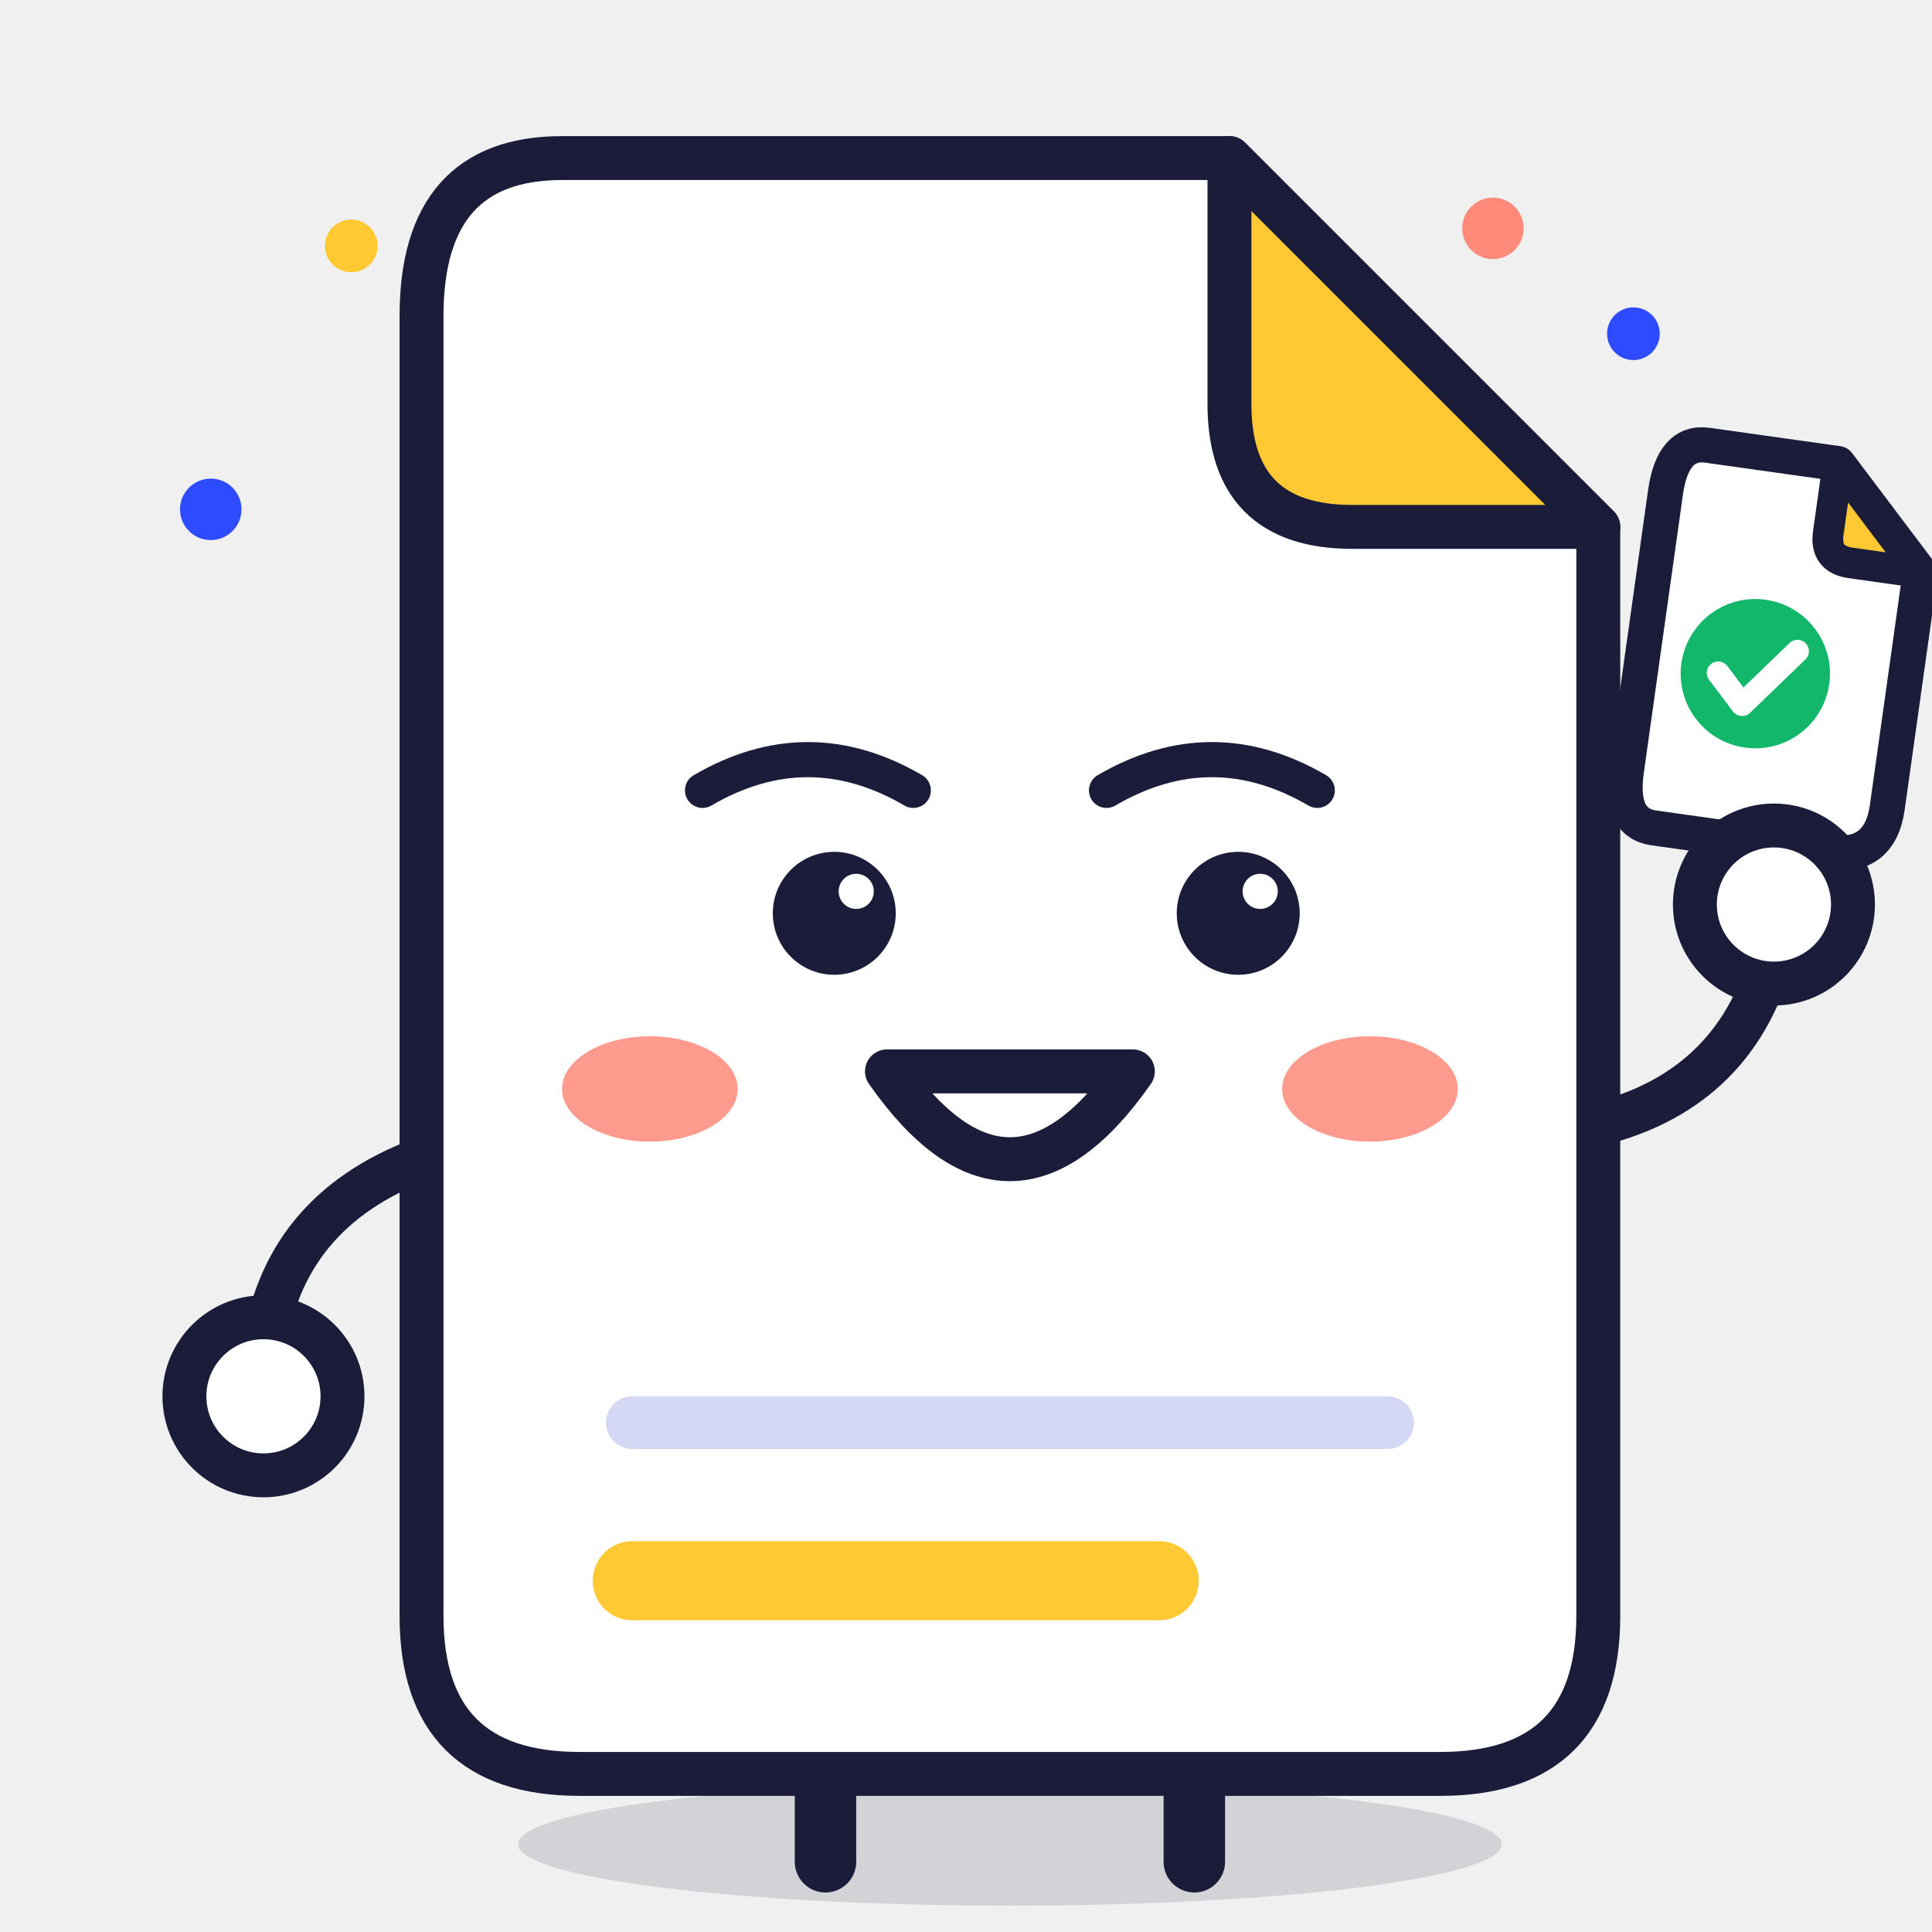
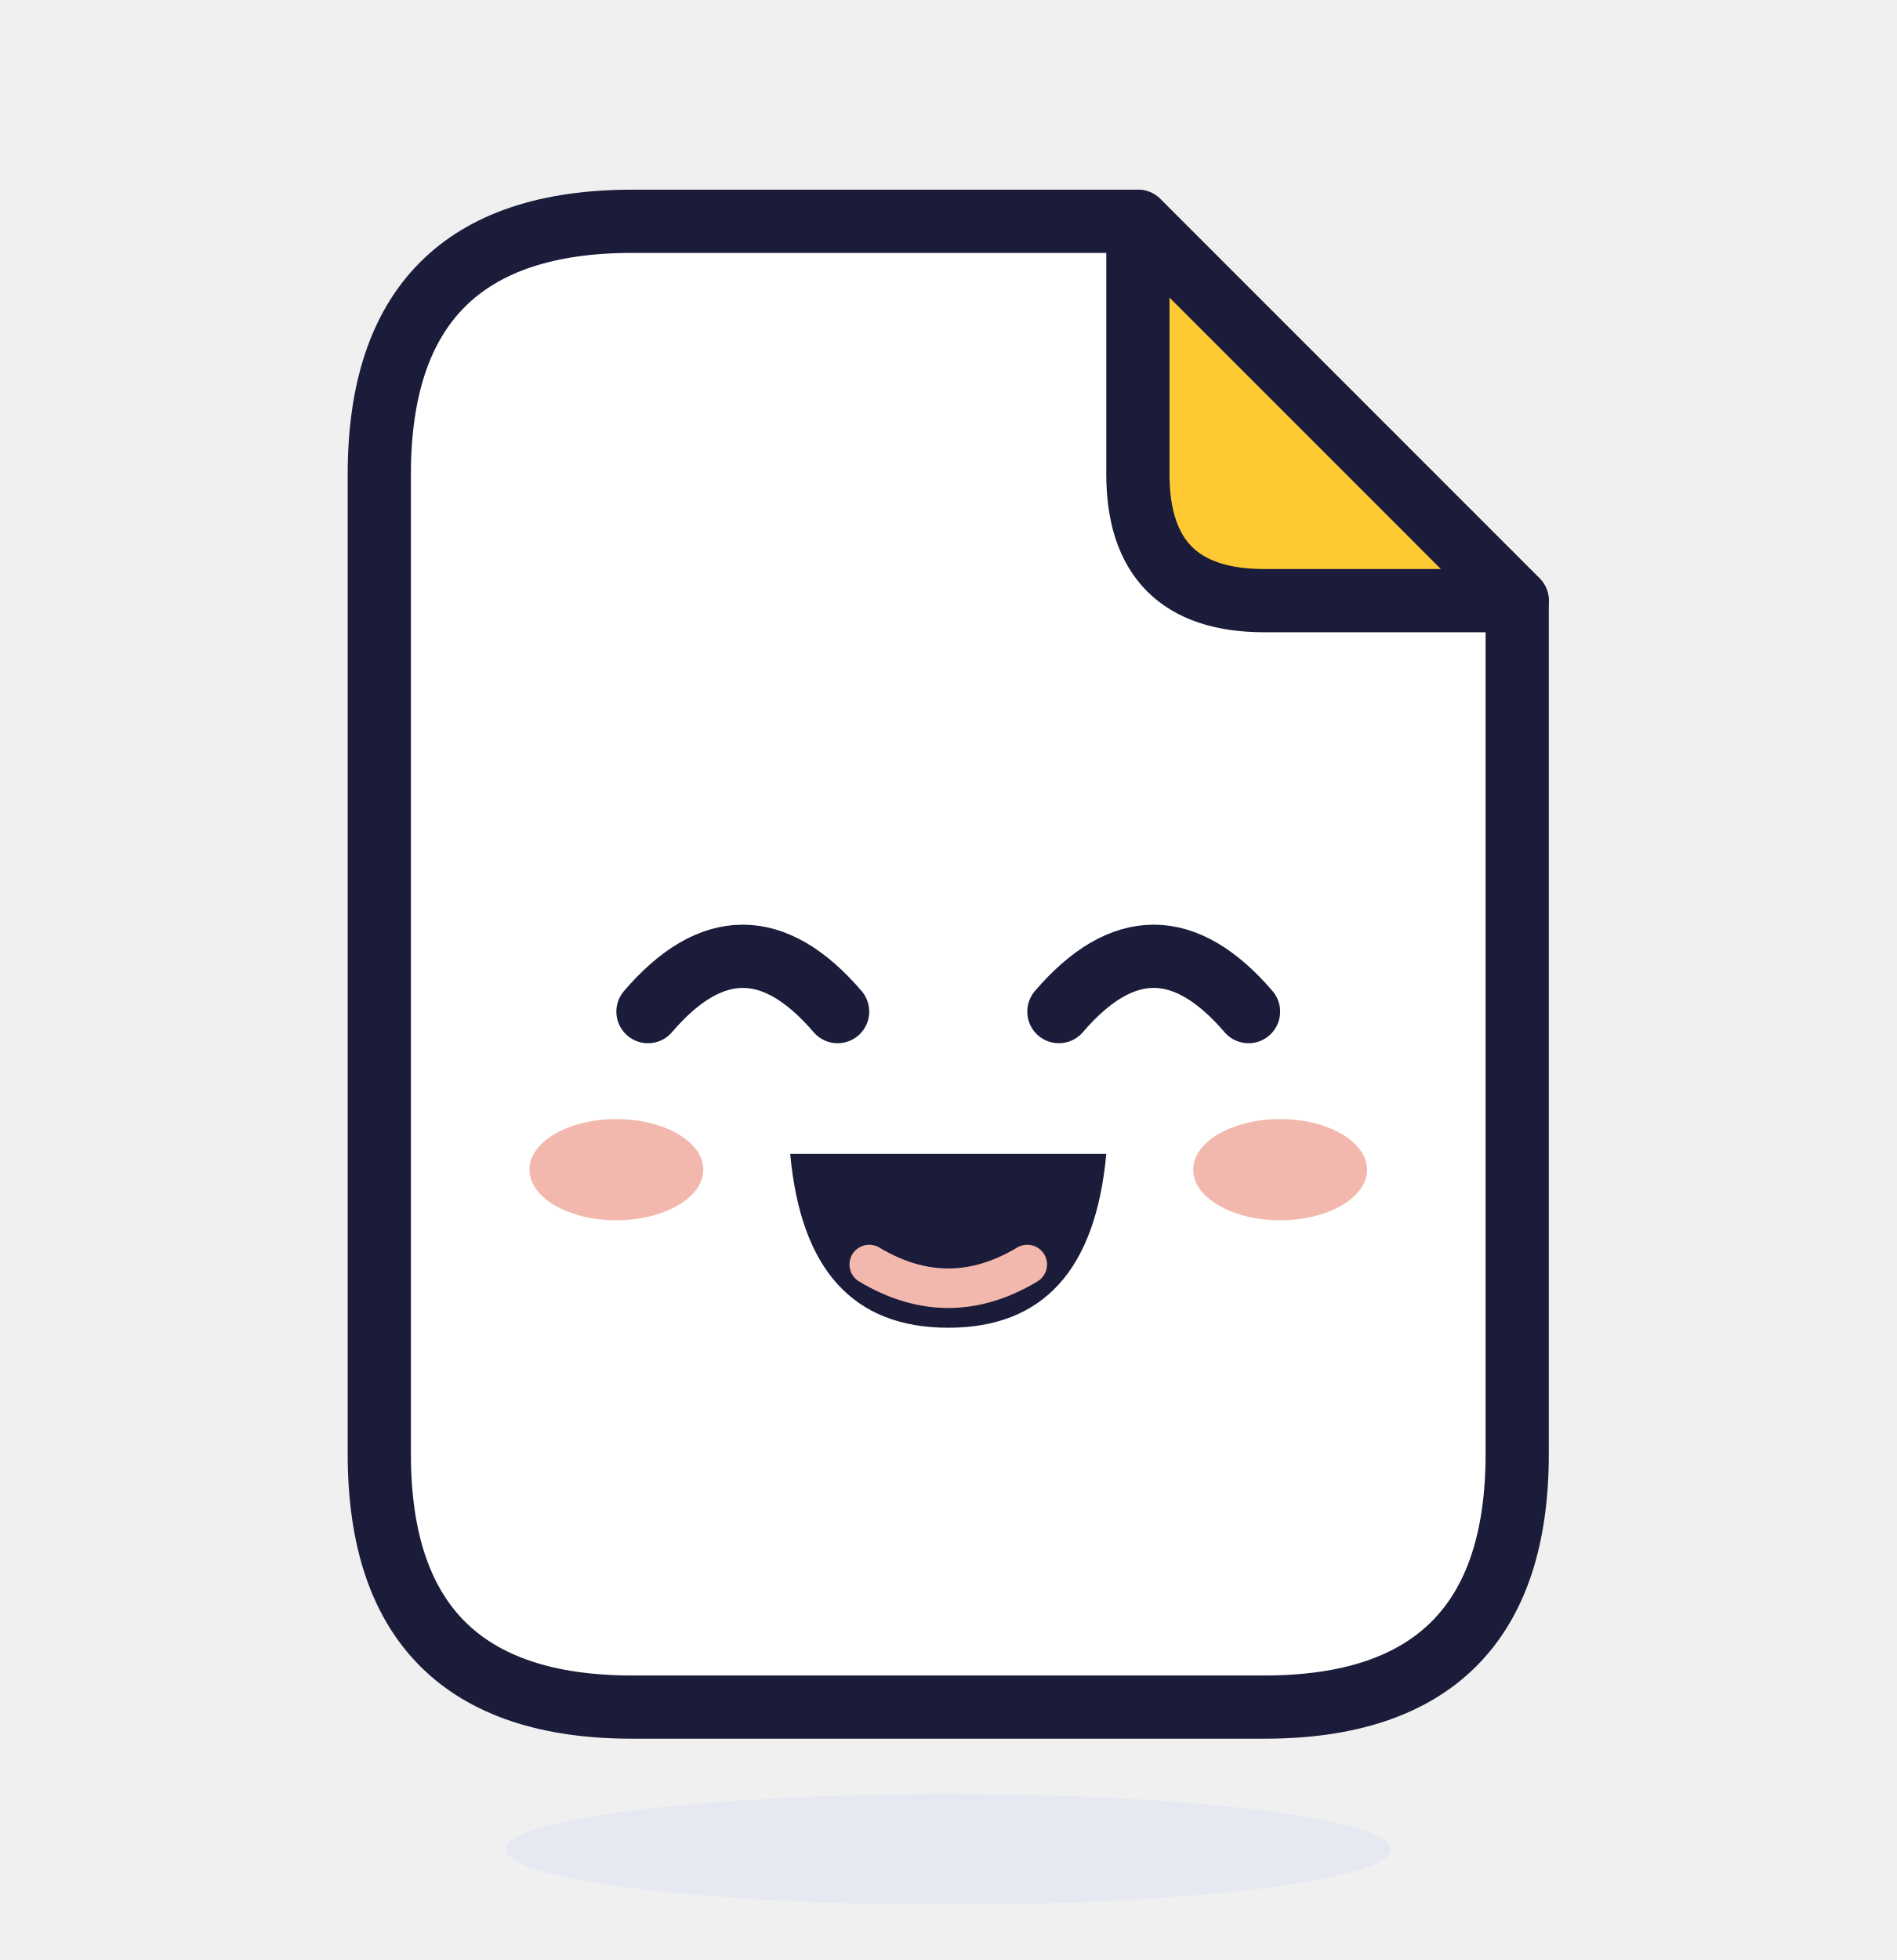
- <svg xmlns="http://www.w3.org/2000/svg" aria-label="Evi celebrando con tu documento listo" role="img" viewBox="-10 0 220 220" width="140" height="140">
-   <ellipse cx="105" cy="210" rx="56" ry="7" fill="#1B1B3A" opacity="0.14" />
-   <path d="M84 200 V212" fill="none" stroke="#1B1B3A" stroke-width="7" stroke-linecap="round" />
-   <path d="M126 200 V212" fill="none" stroke="#1B1B3A" stroke-width="7" stroke-linecap="round" />
-   <path d="M38 132 Q22 138 20 154" fill="none" stroke="#1B1B3A" stroke-width="5" stroke-linecap="round" />
-   <circle cx="20" cy="159" r="9" fill="#FFFFFF" stroke="#1B1B3A" stroke-width="5" />
-   <path d="M172 128 Q188 124 192 108" fill="none" stroke="#1B1B3A" stroke-width="5" stroke-linecap="round" />
-   <g transform="rotate(8 192 76)">
-     <path d="M181 52 H196 L207 63 V90 Q207 96 201 96 H181 Q177 96 177 90 V58 Q177 52 181 52 Z" fill="#FFFFFF" stroke="#1B1B3A" stroke-width="4" stroke-linejoin="round" />
-     <path d="M196 52 V60 Q196 63 199 63 H207 Z" fill="#FFC933" stroke="#1B1B3A" stroke-width="3.5" stroke-linejoin="round" />
-     <circle cx="190" cy="77" r="8.5" fill="#12b76a" />
-     <path d="M185.8 77.5 L189 80.7 L194.4 73.8" fill="none" stroke="#FFFFFF" stroke-width="2.6" stroke-linecap="round" stroke-linejoin="round" />
-   </g>
-   <circle cx="192" cy="103" r="9" fill="#FFFFFF" stroke="#1B1B3A" stroke-width="5" />
-   <path d="M54 18 H130 L172 60 V184 Q172 202 154 202 H56 Q38 202 38 184 V36 Q38 18 54 18 Z" fill="#FFFFFF" stroke="#1B1B3A" stroke-width="5" stroke-linejoin="round" />
-   <path d="M130 18 V46 Q130 60 144 60 H172 Z" fill="#FFC933" stroke="#1B1B3A" stroke-width="5" stroke-linejoin="round" />
-   <path d="M62 162 H148" fill="none" stroke="#D5D8F5" stroke-width="6" stroke-linecap="round" />
-   <path d="M62 180 H122" fill="none" stroke="#FFC933" stroke-width="9" stroke-linecap="round" />
-   <path d="M70 90 Q82 83 94 90" fill="none" stroke="#1B1B3A" stroke-width="4" stroke-linecap="round" />
-   <path d="M116 90 Q128 83 140 90" fill="none" stroke="#1B1B3A" stroke-width="4" stroke-linecap="round" />
-   <circle cx="85" cy="104" r="7" fill="#1B1B3A" />
-   <circle cx="131" cy="104" r="7" fill="#1B1B3A" />
-   <circle cx="87.5" cy="101.5" r="2" fill="#FFFFFF" />
-   <circle cx="133.5" cy="101.5" r="2" fill="#FFFFFF" />
-   <ellipse cx="64" cy="124" rx="10" ry="6" fill="#FF8A7A" opacity="0.85" />
-   <ellipse cx="146" cy="124" rx="10" ry="6" fill="#FF8A7A" opacity="0.85" />
-   <path d="M91 122 Q105 142 119 122 Z" fill="#FFFFFF" stroke="#1B1B3A" stroke-width="5" stroke-linejoin="round" />
-   <circle cx="160" cy="26" r="3.5" fill="#FF8A7A" />
-   <circle cx="14" cy="58" r="3.5" fill="#2F4BFF" />
-   <circle cx="30" cy="28" r="3" fill="#FFC933" />
-   <circle cx="176" cy="38" r="3" fill="#2F4BFF" />
+ <svg xmlns="http://www.w3.org/2000/svg" viewBox="0 -4 120 124" fill="none">
+   <ellipse cx="60" cy="113" rx="28" ry="3.5" fill="#e6e9f1" />
+   <path d="M40 10 H72 L96 34 V88 Q96 104 80 104 H40 Q24 104 24 88 V26 Q24 10 40 10 Z" fill="#fff" stroke="#1b1c3a" stroke-width="4" stroke-linejoin="round" />
+   <path d="M72 10 V26 Q72 34 80 34 H96 Z" fill="#ffc933" stroke="#1b1c3a" stroke-width="4" stroke-linejoin="round" />
+   <path d="M41 60 Q47 53 53 60 M67 60 Q73 53 79 60" fill="none" stroke="#1b1c3a" stroke-width="4" stroke-linecap="round" />
+   <ellipse cx="39" cy="70" rx="5.5" ry="3.2" fill="#f2b8ad" />
+   <ellipse cx="81" cy="70" rx="5.5" ry="3.2" fill="#f2b8ad" />
+   <path d="M50 69 Q60 69 70 69 Q69 80 60 80 Q51 80 50 69 Z" fill="#1b1c3a" />
+   <path d="M55 76 Q60 79 65 76" fill="none" stroke="#f2b8ad" stroke-width="2.5" stroke-linecap="round" />
</svg>
